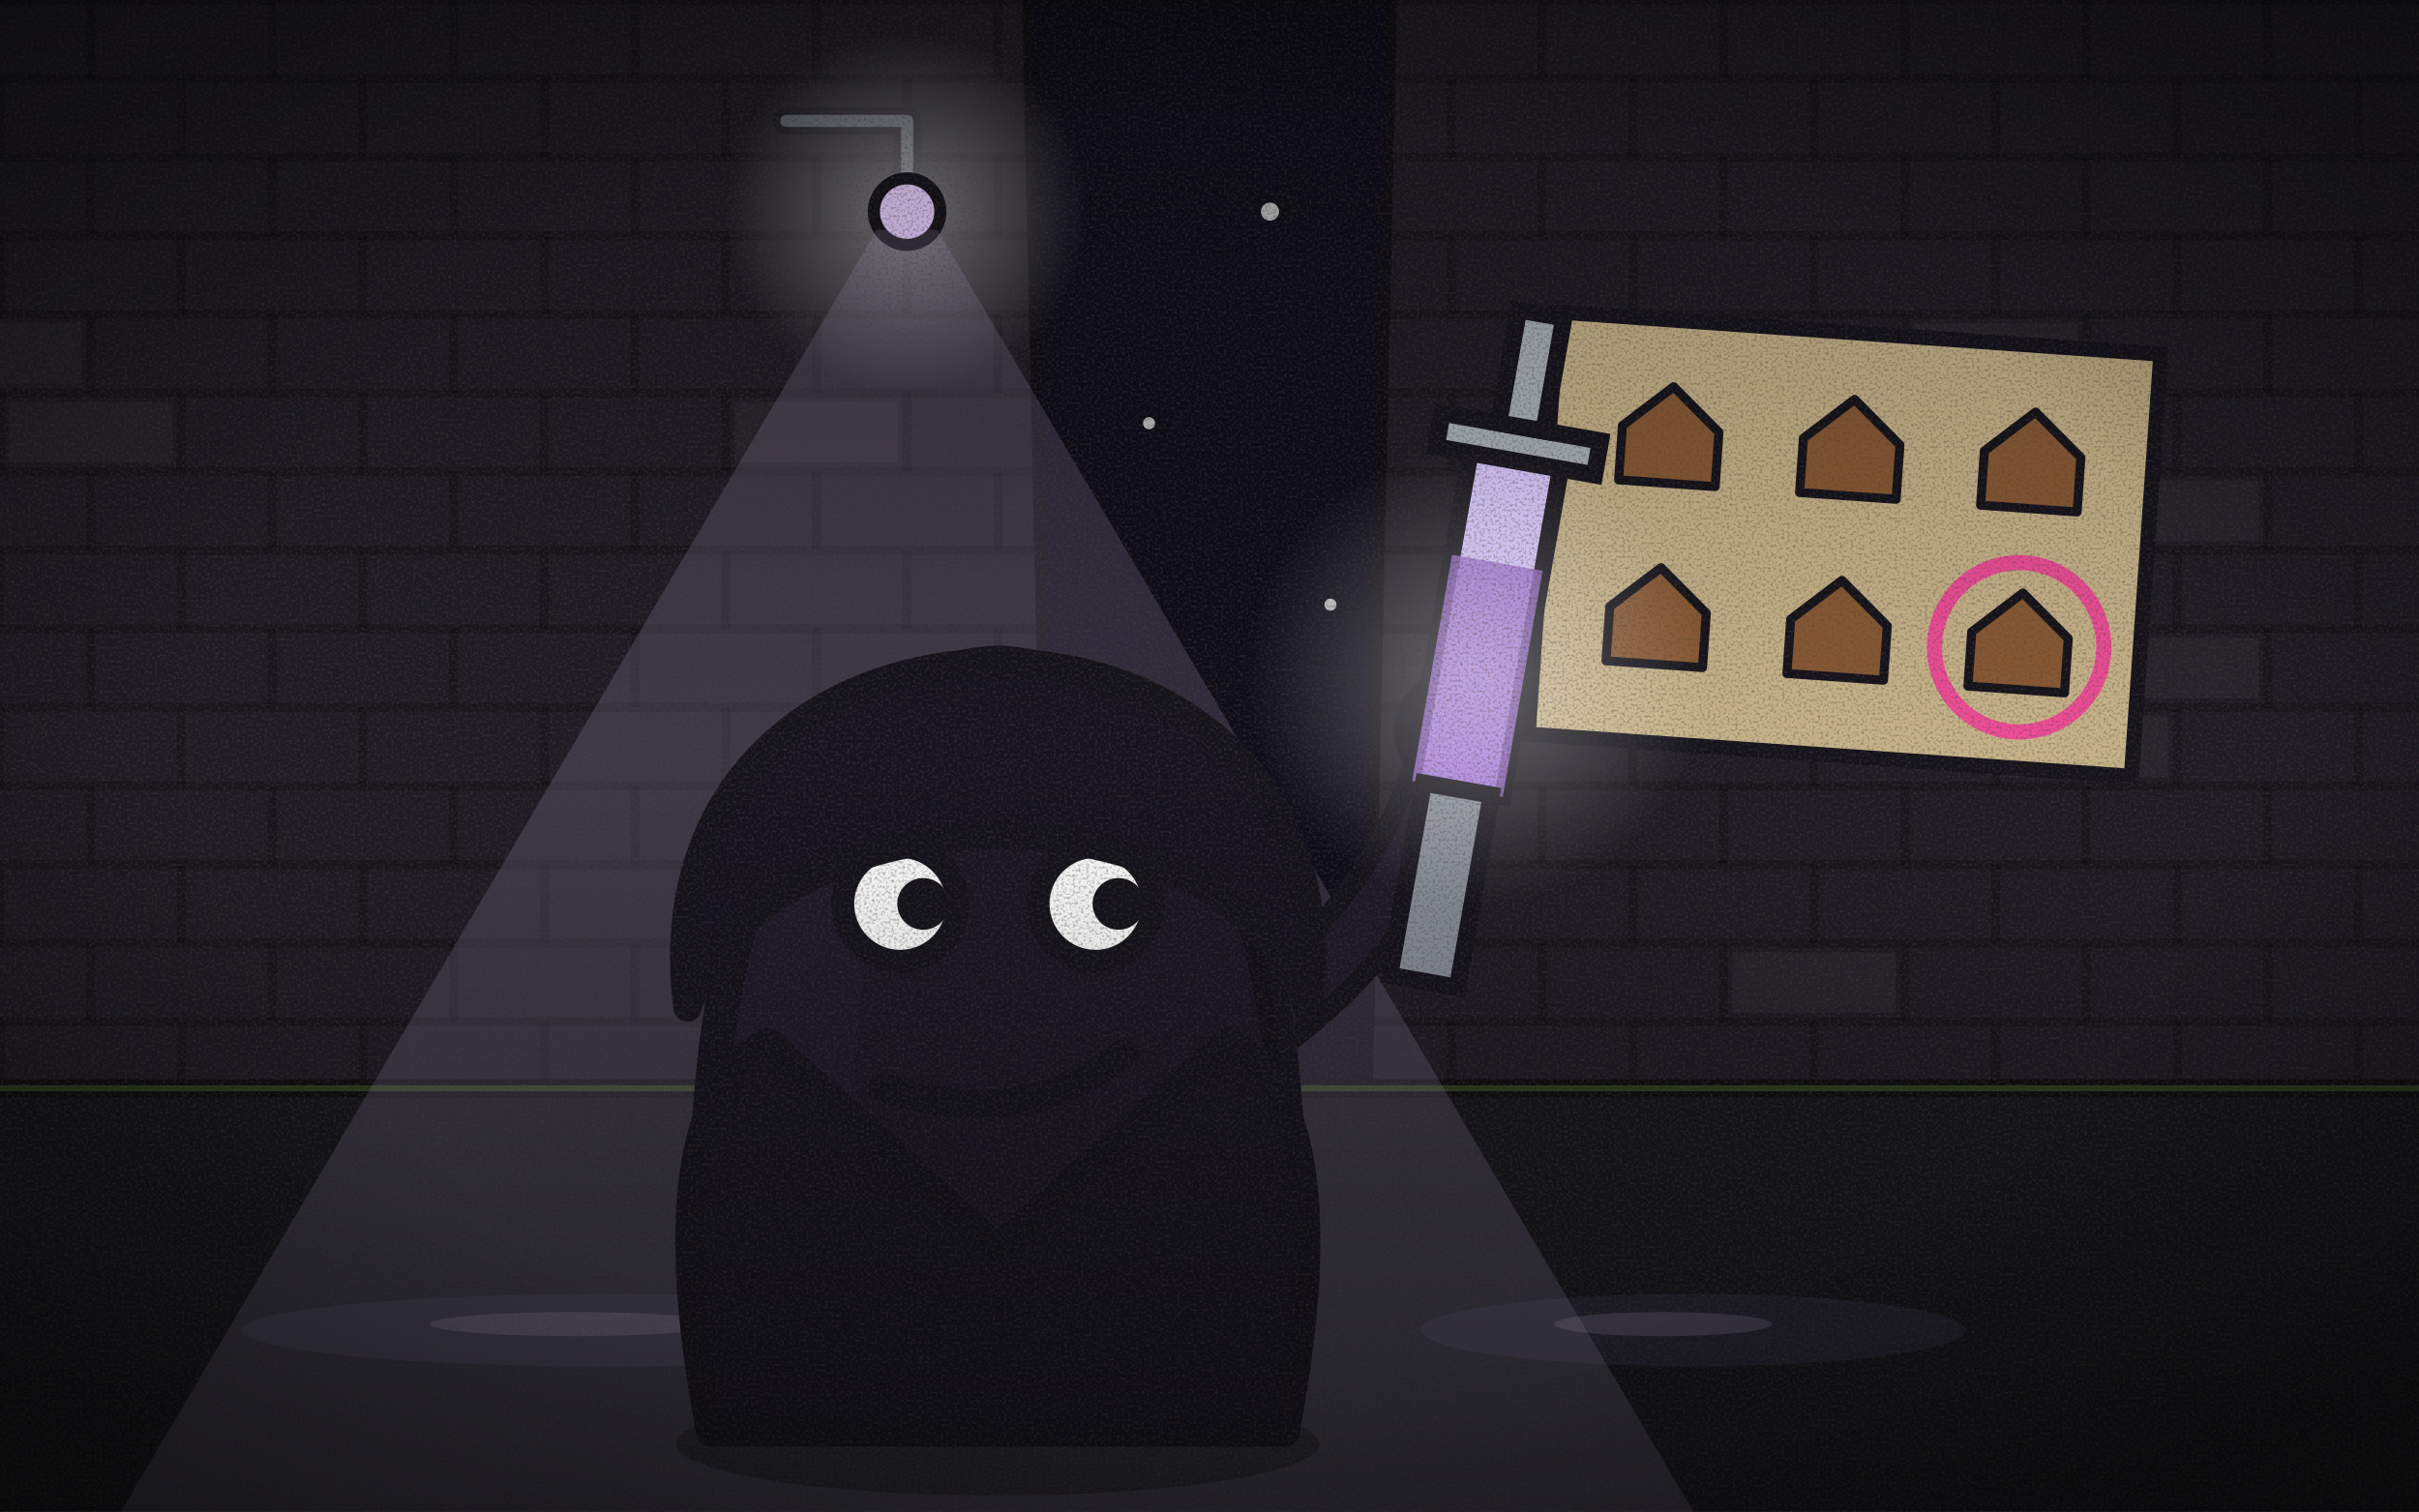
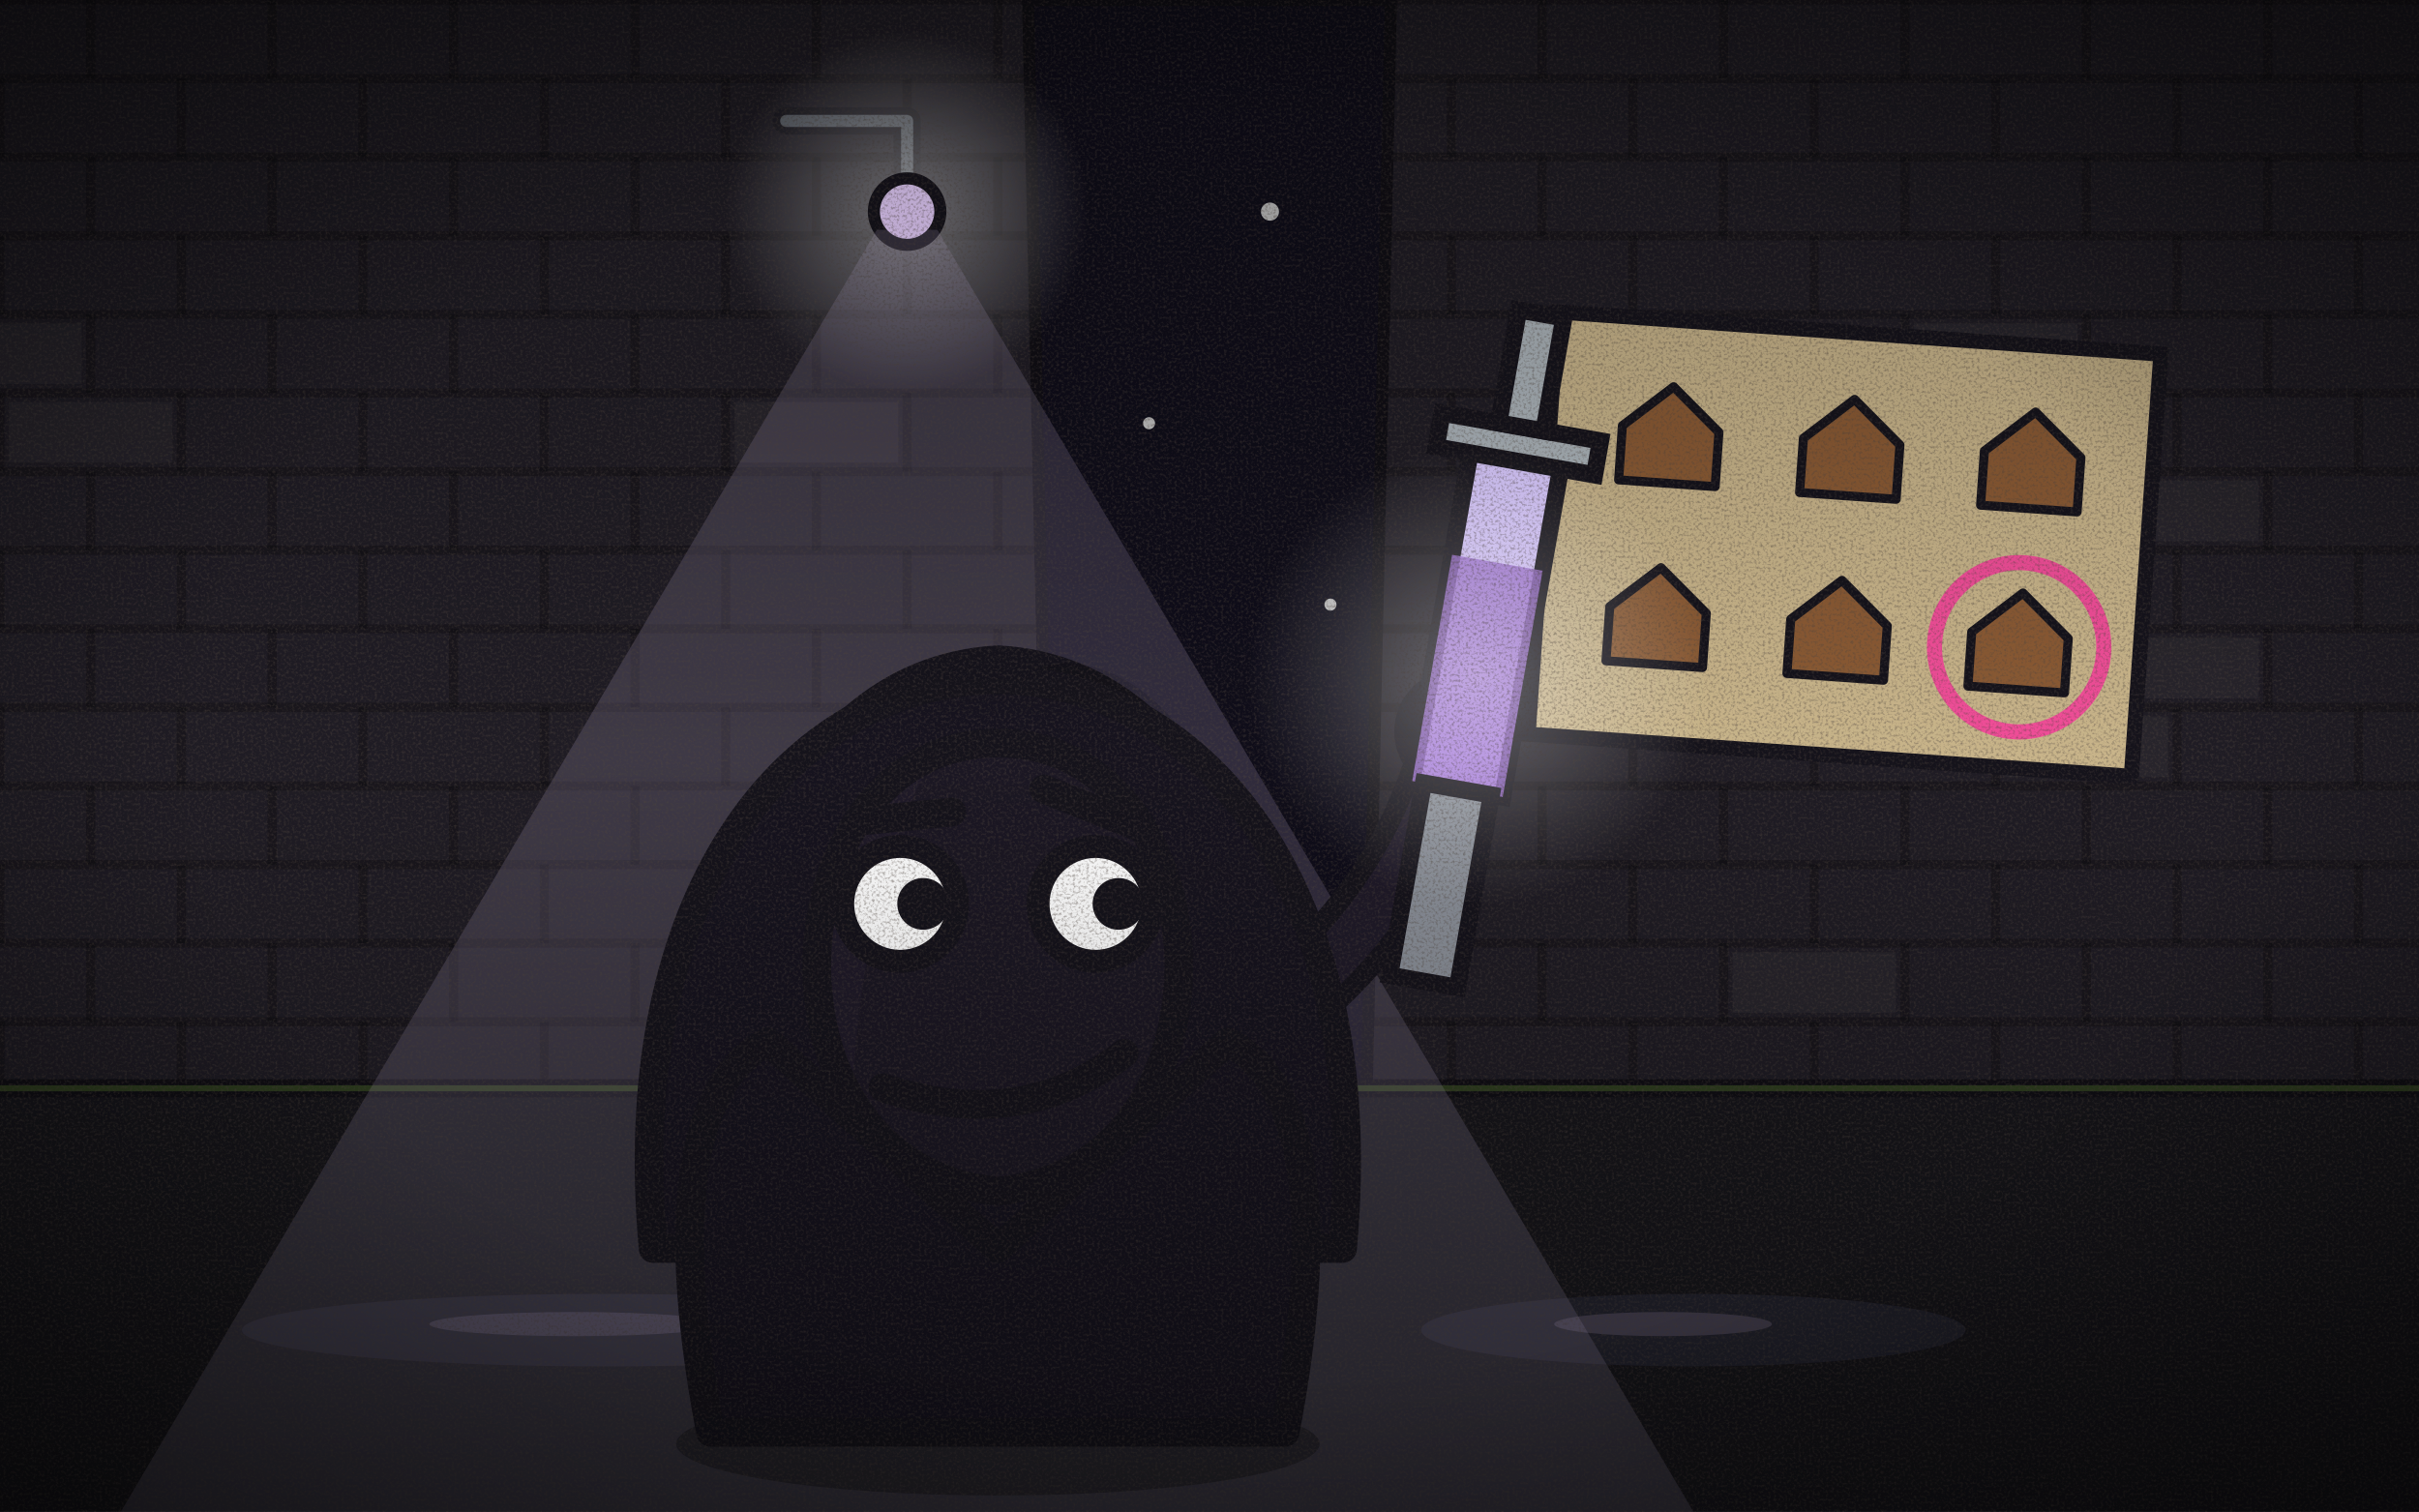
<svg xmlns="http://www.w3.org/2000/svg" width="800" height="500" viewBox="0 0 800 500" role="img" aria-label="A man with a syringe">
  <defs>
    <linearGradient id="vig" x1="0" y1="0" x2="0" y2="1">
      <stop offset="0" stop-color="#000" stop-opacity=".25" />
      <stop offset=".5" stop-color="#000" stop-opacity="0" />
      <stop offset="1" stop-color="#000" stop-opacity=".35" />
    </linearGradient>
    <radialGradient id="rvig" cx=".5" cy=".5" r=".75">
      <stop offset=".55" stop-color="#000" stop-opacity="0" />
      <stop offset="1" stop-color="#000" stop-opacity=".5" />
    </radialGradient>
    <radialGradient id="glow">
      <stop offset="0" stop-color="#fff" stop-opacity=".9" />
      <stop offset="1" stop-color="#fff" stop-opacity="0" />
    </radialGradient>
    <pattern id="tape" width="16" height="16" patternUnits="userSpaceOnUse" patternTransform="rotate(45)">
      <rect width="16" height="16" fill="#F4C542" />
      <rect width="8" height="16" fill="#1B1A22" />
    </pattern>
    <filter id="grain" x="0" y="0" width="100%" height="100%">
      <feTurbulence type="fractalNoise" baseFrequency="1.1" numOctaves="2" seed="16" />
      <feColorMatrix type="matrix" values="0 0 0 0 .08  0 0 0 0 .06  0 0 0 0 .05  0 0 0 -2.4 1.3" />
    </filter>
  </defs>
  <rect width="800" height="500" fill="#2a2630" />
  <line x1="0" y1="0" x2="800" y2="0" stroke="#000" stroke-width="3" opacity="0.22" />
  <line x1="-30" y1="0" x2="-30" y2="26" stroke="#000" stroke-width="3" opacity="0.22" />
  <line x1="30" y1="0" x2="30" y2="26" stroke="#000" stroke-width="3" opacity="0.22" />
  <line x1="90" y1="0" x2="90" y2="26" stroke="#000" stroke-width="3" opacity="0.22" />
  <line x1="150" y1="0" x2="150" y2="26" stroke="#000" stroke-width="3" opacity="0.22" />
  <line x1="210" y1="0" x2="210" y2="26" stroke="#000" stroke-width="3" opacity="0.22" />
  <line x1="270" y1="0" x2="270" y2="26" stroke="#000" stroke-width="3" opacity="0.22" />
  <line x1="330" y1="0" x2="330" y2="26" stroke="#000" stroke-width="3" opacity="0.22" />
  <line x1="390" y1="0" x2="390" y2="26" stroke="#000" stroke-width="3" opacity="0.22" />
  <line x1="450" y1="0" x2="450" y2="26" stroke="#000" stroke-width="3" opacity="0.22" />
  <line x1="510" y1="0" x2="510" y2="26" stroke="#000" stroke-width="3" opacity="0.22" />
  <line x1="570" y1="0" x2="570" y2="26" stroke="#000" stroke-width="3" opacity="0.22" />
  <line x1="630" y1="0" x2="630" y2="26" stroke="#000" stroke-width="3" opacity="0.22" />
  <line x1="690" y1="0" x2="690" y2="26" stroke="#000" stroke-width="3" opacity="0.22" />
  <line x1="750" y1="0" x2="750" y2="26" stroke="#000" stroke-width="3" opacity="0.22" />
  <line x1="810" y1="0" x2="810" y2="26" stroke="#000" stroke-width="3" opacity="0.22" />
  <line x1="0" y1="26" x2="800" y2="26" stroke="#000" stroke-width="3" opacity="0.22" />
  <line x1="-60" y1="26" x2="-60" y2="52" stroke="#000" stroke-width="3" opacity="0.22" />
  <line x1="0" y1="26" x2="0" y2="52" stroke="#000" stroke-width="3" opacity="0.22" />
  <line x1="60" y1="26" x2="60" y2="52" stroke="#000" stroke-width="3" opacity="0.22" />
  <line x1="120" y1="26" x2="120" y2="52" stroke="#000" stroke-width="3" opacity="0.22" />
  <line x1="180" y1="26" x2="180" y2="52" stroke="#000" stroke-width="3" opacity="0.22" />
  <line x1="240" y1="26" x2="240" y2="52" stroke="#000" stroke-width="3" opacity="0.22" />
  <line x1="300" y1="26" x2="300" y2="52" stroke="#000" stroke-width="3" opacity="0.22" />
  <line x1="360" y1="26" x2="360" y2="52" stroke="#000" stroke-width="3" opacity="0.22" />
  <line x1="420" y1="26" x2="420" y2="52" stroke="#000" stroke-width="3" opacity="0.22" />
  <line x1="480" y1="26" x2="480" y2="52" stroke="#000" stroke-width="3" opacity="0.22" />
  <line x1="540" y1="26" x2="540" y2="52" stroke="#000" stroke-width="3" opacity="0.22" />
  <line x1="600" y1="26" x2="600" y2="52" stroke="#000" stroke-width="3" opacity="0.22" />
  <line x1="660" y1="26" x2="660" y2="52" stroke="#000" stroke-width="3" opacity="0.22" />
  <line x1="720" y1="26" x2="720" y2="52" stroke="#000" stroke-width="3" opacity="0.22" />
  <line x1="780" y1="26" x2="780" y2="52" stroke="#000" stroke-width="3" opacity="0.22" />
  <line x1="0" y1="52" x2="800" y2="52" stroke="#000" stroke-width="3" opacity="0.22" />
  <line x1="-30" y1="52" x2="-30" y2="78" stroke="#000" stroke-width="3" opacity="0.22" />
  <line x1="30" y1="52" x2="30" y2="78" stroke="#000" stroke-width="3" opacity="0.22" />
  <line x1="90" y1="52" x2="90" y2="78" stroke="#000" stroke-width="3" opacity="0.22" />
  <line x1="150" y1="52" x2="150" y2="78" stroke="#000" stroke-width="3" opacity="0.22" />
  <line x1="210" y1="52" x2="210" y2="78" stroke="#000" stroke-width="3" opacity="0.22" />
  <line x1="270" y1="52" x2="270" y2="78" stroke="#000" stroke-width="3" opacity="0.22" />
  <line x1="330" y1="52" x2="330" y2="78" stroke="#000" stroke-width="3" opacity="0.22" />
  <line x1="390" y1="52" x2="390" y2="78" stroke="#000" stroke-width="3" opacity="0.22" />
  <line x1="450" y1="52" x2="450" y2="78" stroke="#000" stroke-width="3" opacity="0.22" />
  <line x1="510" y1="52" x2="510" y2="78" stroke="#000" stroke-width="3" opacity="0.22" />
  <line x1="570" y1="52" x2="570" y2="78" stroke="#000" stroke-width="3" opacity="0.22" />
  <line x1="630" y1="52" x2="630" y2="78" stroke="#000" stroke-width="3" opacity="0.22" />
  <line x1="690" y1="52" x2="690" y2="78" stroke="#000" stroke-width="3" opacity="0.22" />
  <line x1="750" y1="52" x2="750" y2="78" stroke="#000" stroke-width="3" opacity="0.22" />
  <line x1="810" y1="52" x2="810" y2="78" stroke="#000" stroke-width="3" opacity="0.22" />
  <rect x="813" y="55" width="54" height="20" fill="#fff" opacity=".05" />
  <line x1="0" y1="78" x2="800" y2="78" stroke="#000" stroke-width="3" opacity="0.22" />
  <line x1="-60" y1="78" x2="-60" y2="104" stroke="#000" stroke-width="3" opacity="0.22" />
  <line x1="0" y1="78" x2="0" y2="104" stroke="#000" stroke-width="3" opacity="0.22" />
  <line x1="60" y1="78" x2="60" y2="104" stroke="#000" stroke-width="3" opacity="0.22" />
  <line x1="120" y1="78" x2="120" y2="104" stroke="#000" stroke-width="3" opacity="0.22" />
  <line x1="180" y1="78" x2="180" y2="104" stroke="#000" stroke-width="3" opacity="0.22" />
  <line x1="240" y1="78" x2="240" y2="104" stroke="#000" stroke-width="3" opacity="0.22" />
  <line x1="300" y1="78" x2="300" y2="104" stroke="#000" stroke-width="3" opacity="0.22" />
  <line x1="360" y1="78" x2="360" y2="104" stroke="#000" stroke-width="3" opacity="0.22" />
  <line x1="420" y1="78" x2="420" y2="104" stroke="#000" stroke-width="3" opacity="0.22" />
  <line x1="480" y1="78" x2="480" y2="104" stroke="#000" stroke-width="3" opacity="0.22" />
  <line x1="540" y1="78" x2="540" y2="104" stroke="#000" stroke-width="3" opacity="0.22" />
  <line x1="600" y1="78" x2="600" y2="104" stroke="#000" stroke-width="3" opacity="0.22" />
  <line x1="660" y1="78" x2="660" y2="104" stroke="#000" stroke-width="3" opacity="0.22" />
  <line x1="720" y1="78" x2="720" y2="104" stroke="#000" stroke-width="3" opacity="0.22" />
  <line x1="780" y1="78" x2="780" y2="104" stroke="#000" stroke-width="3" opacity="0.22" />
  <line x1="0" y1="104" x2="800" y2="104" stroke="#000" stroke-width="3" opacity="0.22" />
  <line x1="-30" y1="104" x2="-30" y2="130" stroke="#000" stroke-width="3" opacity="0.22" />
  <rect x="-27" y="107" width="54" height="20" fill="#fff" opacity=".05" />
  <line x1="30" y1="104" x2="30" y2="130" stroke="#000" stroke-width="3" opacity="0.22" />
  <line x1="90" y1="104" x2="90" y2="130" stroke="#000" stroke-width="3" opacity="0.22" />
  <line x1="150" y1="104" x2="150" y2="130" stroke="#000" stroke-width="3" opacity="0.22" />
  <line x1="210" y1="104" x2="210" y2="130" stroke="#000" stroke-width="3" opacity="0.22" />
  <line x1="270" y1="104" x2="270" y2="130" stroke="#000" stroke-width="3" opacity="0.22" />
  <line x1="330" y1="104" x2="330" y2="130" stroke="#000" stroke-width="3" opacity="0.22" />
  <line x1="390" y1="104" x2="390" y2="130" stroke="#000" stroke-width="3" opacity="0.22" />
  <line x1="450" y1="104" x2="450" y2="130" stroke="#000" stroke-width="3" opacity="0.22" />
  <line x1="510" y1="104" x2="510" y2="130" stroke="#000" stroke-width="3" opacity="0.22" />
  <line x1="570" y1="104" x2="570" y2="130" stroke="#000" stroke-width="3" opacity="0.22" />
  <line x1="630" y1="104" x2="630" y2="130" stroke="#000" stroke-width="3" opacity="0.22" />
  <rect x="633" y="107" width="54" height="20" fill="#fff" opacity=".05" />
  <line x1="690" y1="104" x2="690" y2="130" stroke="#000" stroke-width="3" opacity="0.22" />
  <line x1="750" y1="104" x2="750" y2="130" stroke="#000" stroke-width="3" opacity="0.22" />
  <line x1="810" y1="104" x2="810" y2="130" stroke="#000" stroke-width="3" opacity="0.22" />
  <line x1="0" y1="130" x2="800" y2="130" stroke="#000" stroke-width="3" opacity="0.22" />
  <line x1="-60" y1="130" x2="-60" y2="156" stroke="#000" stroke-width="3" opacity="0.22" />
  <line x1="0" y1="130" x2="0" y2="156" stroke="#000" stroke-width="3" opacity="0.22" />
  <rect x="3" y="133" width="54" height="20" fill="#fff" opacity=".05" />
  <line x1="60" y1="130" x2="60" y2="156" stroke="#000" stroke-width="3" opacity="0.22" />
  <line x1="120" y1="130" x2="120" y2="156" stroke="#000" stroke-width="3" opacity="0.22" />
  <line x1="180" y1="130" x2="180" y2="156" stroke="#000" stroke-width="3" opacity="0.22" />
  <line x1="240" y1="130" x2="240" y2="156" stroke="#000" stroke-width="3" opacity="0.22" />
  <rect x="243" y="133" width="54" height="20" fill="#fff" opacity=".05" />
  <line x1="300" y1="130" x2="300" y2="156" stroke="#000" stroke-width="3" opacity="0.22" />
  <line x1="360" y1="130" x2="360" y2="156" stroke="#000" stroke-width="3" opacity="0.22" />
  <line x1="420" y1="130" x2="420" y2="156" stroke="#000" stroke-width="3" opacity="0.22" />
  <line x1="480" y1="130" x2="480" y2="156" stroke="#000" stroke-width="3" opacity="0.22" />
  <line x1="540" y1="130" x2="540" y2="156" stroke="#000" stroke-width="3" opacity="0.22" />
  <line x1="600" y1="130" x2="600" y2="156" stroke="#000" stroke-width="3" opacity="0.22" />
  <rect x="603" y="133" width="54" height="20" fill="#fff" opacity=".05" />
  <line x1="660" y1="130" x2="660" y2="156" stroke="#000" stroke-width="3" opacity="0.22" />
  <line x1="720" y1="130" x2="720" y2="156" stroke="#000" stroke-width="3" opacity="0.22" />
  <line x1="780" y1="130" x2="780" y2="156" stroke="#000" stroke-width="3" opacity="0.22" />
  <line x1="0" y1="156" x2="800" y2="156" stroke="#000" stroke-width="3" opacity="0.22" />
  <line x1="-30" y1="156" x2="-30" y2="182" stroke="#000" stroke-width="3" opacity="0.22" />
  <line x1="30" y1="156" x2="30" y2="182" stroke="#000" stroke-width="3" opacity="0.22" />
  <line x1="90" y1="156" x2="90" y2="182" stroke="#000" stroke-width="3" opacity="0.22" />
  <line x1="150" y1="156" x2="150" y2="182" stroke="#000" stroke-width="3" opacity="0.22" />
  <line x1="210" y1="156" x2="210" y2="182" stroke="#000" stroke-width="3" opacity="0.22" />
  <line x1="270" y1="156" x2="270" y2="182" stroke="#000" stroke-width="3" opacity="0.22" />
  <line x1="330" y1="156" x2="330" y2="182" stroke="#000" stroke-width="3" opacity="0.22" />
  <line x1="390" y1="156" x2="390" y2="182" stroke="#000" stroke-width="3" opacity="0.22" />
  <line x1="450" y1="156" x2="450" y2="182" stroke="#000" stroke-width="3" opacity="0.22" />
  <line x1="510" y1="156" x2="510" y2="182" stroke="#000" stroke-width="3" opacity="0.22" />
  <line x1="570" y1="156" x2="570" y2="182" stroke="#000" stroke-width="3" opacity="0.22" />
  <line x1="630" y1="156" x2="630" y2="182" stroke="#000" stroke-width="3" opacity="0.22" />
  <line x1="690" y1="156" x2="690" y2="182" stroke="#000" stroke-width="3" opacity="0.22" />
  <rect x="693" y="159" width="54" height="20" fill="#fff" opacity=".05" />
  <line x1="750" y1="156" x2="750" y2="182" stroke="#000" stroke-width="3" opacity="0.22" />
  <line x1="810" y1="156" x2="810" y2="182" stroke="#000" stroke-width="3" opacity="0.22" />
  <line x1="0" y1="182" x2="800" y2="182" stroke="#000" stroke-width="3" opacity="0.22" />
  <line x1="-60" y1="182" x2="-60" y2="208" stroke="#000" stroke-width="3" opacity="0.22" />
  <line x1="0" y1="182" x2="0" y2="208" stroke="#000" stroke-width="3" opacity="0.22" />
  <line x1="60" y1="182" x2="60" y2="208" stroke="#000" stroke-width="3" opacity="0.22" />
  <line x1="120" y1="182" x2="120" y2="208" stroke="#000" stroke-width="3" opacity="0.22" />
  <line x1="180" y1="182" x2="180" y2="208" stroke="#000" stroke-width="3" opacity="0.22" />
  <line x1="240" y1="182" x2="240" y2="208" stroke="#000" stroke-width="3" opacity="0.22" />
  <line x1="300" y1="182" x2="300" y2="208" stroke="#000" stroke-width="3" opacity="0.22" />
  <line x1="360" y1="182" x2="360" y2="208" stroke="#000" stroke-width="3" opacity="0.22" />
  <line x1="420" y1="182" x2="420" y2="208" stroke="#000" stroke-width="3" opacity="0.22" />
  <line x1="480" y1="182" x2="480" y2="208" stroke="#000" stroke-width="3" opacity="0.22" />
  <line x1="540" y1="182" x2="540" y2="208" stroke="#000" stroke-width="3" opacity="0.22" />
  <line x1="600" y1="182" x2="600" y2="208" stroke="#000" stroke-width="3" opacity="0.22" />
  <line x1="660" y1="182" x2="660" y2="208" stroke="#000" stroke-width="3" opacity="0.22" />
  <line x1="720" y1="182" x2="720" y2="208" stroke="#000" stroke-width="3" opacity="0.22" />
  <line x1="780" y1="182" x2="780" y2="208" stroke="#000" stroke-width="3" opacity="0.22" />
  <line x1="0" y1="208" x2="800" y2="208" stroke="#000" stroke-width="3" opacity="0.22" />
  <line x1="-30" y1="208" x2="-30" y2="234" stroke="#000" stroke-width="3" opacity="0.22" />
  <line x1="30" y1="208" x2="30" y2="234" stroke="#000" stroke-width="3" opacity="0.22" />
  <line x1="90" y1="208" x2="90" y2="234" stroke="#000" stroke-width="3" opacity="0.22" />
  <line x1="150" y1="208" x2="150" y2="234" stroke="#000" stroke-width="3" opacity="0.22" />
  <line x1="210" y1="208" x2="210" y2="234" stroke="#000" stroke-width="3" opacity="0.22" />
  <line x1="270" y1="208" x2="270" y2="234" stroke="#000" stroke-width="3" opacity="0.22" />
  <line x1="330" y1="208" x2="330" y2="234" stroke="#000" stroke-width="3" opacity="0.22" />
  <line x1="390" y1="208" x2="390" y2="234" stroke="#000" stroke-width="3" opacity="0.22" />
  <line x1="450" y1="208" x2="450" y2="234" stroke="#000" stroke-width="3" opacity="0.22" />
  <line x1="510" y1="208" x2="510" y2="234" stroke="#000" stroke-width="3" opacity="0.22" />
  <line x1="570" y1="208" x2="570" y2="234" stroke="#000" stroke-width="3" opacity="0.22" />
  <rect x="573" y="211" width="54" height="20" fill="#fff" opacity=".05" />
  <line x1="630" y1="208" x2="630" y2="234" stroke="#000" stroke-width="3" opacity="0.22" />
  <line x1="690" y1="208" x2="690" y2="234" stroke="#000" stroke-width="3" opacity="0.22" />
  <rect x="693" y="211" width="54" height="20" fill="#fff" opacity=".05" />
  <line x1="750" y1="208" x2="750" y2="234" stroke="#000" stroke-width="3" opacity="0.22" />
  <line x1="810" y1="208" x2="810" y2="234" stroke="#000" stroke-width="3" opacity="0.22" />
  <line x1="0" y1="234" x2="800" y2="234" stroke="#000" stroke-width="3" opacity="0.22" />
  <line x1="-60" y1="234" x2="-60" y2="260" stroke="#000" stroke-width="3" opacity="0.22" />
  <line x1="0" y1="234" x2="0" y2="260" stroke="#000" stroke-width="3" opacity="0.22" />
  <line x1="60" y1="234" x2="60" y2="260" stroke="#000" stroke-width="3" opacity="0.22" />
  <line x1="120" y1="234" x2="120" y2="260" stroke="#000" stroke-width="3" opacity="0.22" />
  <line x1="180" y1="234" x2="180" y2="260" stroke="#000" stroke-width="3" opacity="0.22" />
  <line x1="240" y1="234" x2="240" y2="260" stroke="#000" stroke-width="3" opacity="0.22" />
  <line x1="300" y1="234" x2="300" y2="260" stroke="#000" stroke-width="3" opacity="0.22" />
  <line x1="360" y1="234" x2="360" y2="260" stroke="#000" stroke-width="3" opacity="0.22" />
  <line x1="420" y1="234" x2="420" y2="260" stroke="#000" stroke-width="3" opacity="0.22" />
  <line x1="480" y1="234" x2="480" y2="260" stroke="#000" stroke-width="3" opacity="0.22" />
  <line x1="540" y1="234" x2="540" y2="260" stroke="#000" stroke-width="3" opacity="0.22" />
  <line x1="600" y1="234" x2="600" y2="260" stroke="#000" stroke-width="3" opacity="0.22" />
  <line x1="660" y1="234" x2="660" y2="260" stroke="#000" stroke-width="3" opacity="0.22" />
  <rect x="663" y="237" width="54" height="20" fill="#fff" opacity=".05" />
  <line x1="720" y1="234" x2="720" y2="260" stroke="#000" stroke-width="3" opacity="0.22" />
  <line x1="780" y1="234" x2="780" y2="260" stroke="#000" stroke-width="3" opacity="0.22" />
  <line x1="0" y1="260" x2="800" y2="260" stroke="#000" stroke-width="3" opacity="0.22" />
  <line x1="-30" y1="260" x2="-30" y2="286" stroke="#000" stroke-width="3" opacity="0.22" />
  <line x1="30" y1="260" x2="30" y2="286" stroke="#000" stroke-width="3" opacity="0.22" />
  <line x1="90" y1="260" x2="90" y2="286" stroke="#000" stroke-width="3" opacity="0.22" />
  <line x1="150" y1="260" x2="150" y2="286" stroke="#000" stroke-width="3" opacity="0.22" />
  <line x1="210" y1="260" x2="210" y2="286" stroke="#000" stroke-width="3" opacity="0.22" />
  <line x1="270" y1="260" x2="270" y2="286" stroke="#000" stroke-width="3" opacity="0.22" />
  <line x1="330" y1="260" x2="330" y2="286" stroke="#000" stroke-width="3" opacity="0.22" />
  <line x1="390" y1="260" x2="390" y2="286" stroke="#000" stroke-width="3" opacity="0.22" />
  <line x1="450" y1="260" x2="450" y2="286" stroke="#000" stroke-width="3" opacity="0.22" />
  <line x1="510" y1="260" x2="510" y2="286" stroke="#000" stroke-width="3" opacity="0.22" />
  <line x1="570" y1="260" x2="570" y2="286" stroke="#000" stroke-width="3" opacity="0.22" />
  <line x1="630" y1="260" x2="630" y2="286" stroke="#000" stroke-width="3" opacity="0.22" />
  <line x1="690" y1="260" x2="690" y2="286" stroke="#000" stroke-width="3" opacity="0.22" />
  <line x1="750" y1="260" x2="750" y2="286" stroke="#000" stroke-width="3" opacity="0.22" />
  <line x1="810" y1="260" x2="810" y2="286" stroke="#000" stroke-width="3" opacity="0.22" />
  <line x1="0" y1="286" x2="800" y2="286" stroke="#000" stroke-width="3" opacity="0.22" />
  <line x1="-60" y1="286" x2="-60" y2="312" stroke="#000" stroke-width="3" opacity="0.22" />
  <line x1="0" y1="286" x2="0" y2="312" stroke="#000" stroke-width="3" opacity="0.22" />
  <line x1="60" y1="286" x2="60" y2="312" stroke="#000" stroke-width="3" opacity="0.22" />
  <line x1="120" y1="286" x2="120" y2="312" stroke="#000" stroke-width="3" opacity="0.22" />
  <line x1="180" y1="286" x2="180" y2="312" stroke="#000" stroke-width="3" opacity="0.22" />
  <line x1="240" y1="286" x2="240" y2="312" stroke="#000" stroke-width="3" opacity="0.22" />
  <line x1="300" y1="286" x2="300" y2="312" stroke="#000" stroke-width="3" opacity="0.22" />
  <line x1="360" y1="286" x2="360" y2="312" stroke="#000" stroke-width="3" opacity="0.22" />
  <line x1="420" y1="286" x2="420" y2="312" stroke="#000" stroke-width="3" opacity="0.22" />
  <line x1="480" y1="286" x2="480" y2="312" stroke="#000" stroke-width="3" opacity="0.22" />
  <line x1="540" y1="286" x2="540" y2="312" stroke="#000" stroke-width="3" opacity="0.22" />
  <line x1="600" y1="286" x2="600" y2="312" stroke="#000" stroke-width="3" opacity="0.22" />
  <line x1="660" y1="286" x2="660" y2="312" stroke="#000" stroke-width="3" opacity="0.22" />
  <line x1="720" y1="286" x2="720" y2="312" stroke="#000" stroke-width="3" opacity="0.22" />
  <line x1="780" y1="286" x2="780" y2="312" stroke="#000" stroke-width="3" opacity="0.22" />
  <line x1="0" y1="312" x2="800" y2="312" stroke="#000" stroke-width="3" opacity="0.22" />
  <line x1="-30" y1="312" x2="-30" y2="338" stroke="#000" stroke-width="3" opacity="0.22" />
  <line x1="30" y1="312" x2="30" y2="338" stroke="#000" stroke-width="3" opacity="0.22" />
  <line x1="90" y1="312" x2="90" y2="338" stroke="#000" stroke-width="3" opacity="0.22" />
  <line x1="150" y1="312" x2="150" y2="338" stroke="#000" stroke-width="3" opacity="0.22" />
  <line x1="210" y1="312" x2="210" y2="338" stroke="#000" stroke-width="3" opacity="0.22" />
  <line x1="270" y1="312" x2="270" y2="338" stroke="#000" stroke-width="3" opacity="0.22" />
  <line x1="330" y1="312" x2="330" y2="338" stroke="#000" stroke-width="3" opacity="0.22" />
  <line x1="390" y1="312" x2="390" y2="338" stroke="#000" stroke-width="3" opacity="0.22" />
  <line x1="450" y1="312" x2="450" y2="338" stroke="#000" stroke-width="3" opacity="0.22" />
  <line x1="510" y1="312" x2="510" y2="338" stroke="#000" stroke-width="3" opacity="0.22" />
  <line x1="570" y1="312" x2="570" y2="338" stroke="#000" stroke-width="3" opacity="0.22" />
  <rect x="573" y="315" width="54" height="20" fill="#fff" opacity=".05" />
  <line x1="630" y1="312" x2="630" y2="338" stroke="#000" stroke-width="3" opacity="0.22" />
  <line x1="690" y1="312" x2="690" y2="338" stroke="#000" stroke-width="3" opacity="0.22" />
  <line x1="750" y1="312" x2="750" y2="338" stroke="#000" stroke-width="3" opacity="0.22" />
  <line x1="810" y1="312" x2="810" y2="338" stroke="#000" stroke-width="3" opacity="0.22" />
  <line x1="0" y1="338" x2="800" y2="338" stroke="#000" stroke-width="3" opacity="0.22" />
  <line x1="-60" y1="338" x2="-60" y2="364" stroke="#000" stroke-width="3" opacity="0.22" />
  <line x1="0" y1="338" x2="0" y2="364" stroke="#000" stroke-width="3" opacity="0.22" />
  <line x1="60" y1="338" x2="60" y2="364" stroke="#000" stroke-width="3" opacity="0.22" />
  <line x1="120" y1="338" x2="120" y2="364" stroke="#000" stroke-width="3" opacity="0.22" />
  <line x1="180" y1="338" x2="180" y2="364" stroke="#000" stroke-width="3" opacity="0.22" />
  <line x1="240" y1="338" x2="240" y2="364" stroke="#000" stroke-width="3" opacity="0.22" />
  <rect x="243" y="341" width="54" height="20" fill="#fff" opacity=".05" />
  <line x1="300" y1="338" x2="300" y2="364" stroke="#000" stroke-width="3" opacity="0.22" />
  <line x1="360" y1="338" x2="360" y2="364" stroke="#000" stroke-width="3" opacity="0.22" />
  <line x1="420" y1="338" x2="420" y2="364" stroke="#000" stroke-width="3" opacity="0.22" />
  <line x1="480" y1="338" x2="480" y2="364" stroke="#000" stroke-width="3" opacity="0.22" />
  <line x1="540" y1="338" x2="540" y2="364" stroke="#000" stroke-width="3" opacity="0.22" />
  <line x1="600" y1="338" x2="600" y2="364" stroke="#000" stroke-width="3" opacity="0.22" />
  <line x1="660" y1="338" x2="660" y2="364" stroke="#000" stroke-width="3" opacity="0.22" />
  <line x1="720" y1="338" x2="720" y2="364" stroke="#000" stroke-width="3" opacity="0.22" />
  <line x1="780" y1="338" x2="780" y2="364" stroke="#000" stroke-width="3" opacity="0.22" />
  <line x1="0" y1="364" x2="800" y2="364" stroke="#000" stroke-width="3" opacity="0.22" />
  <line x1="-30" y1="364" x2="-30" y2="390" stroke="#000" stroke-width="3" opacity="0.22" />
  <line x1="30" y1="364" x2="30" y2="390" stroke="#000" stroke-width="3" opacity="0.22" />
  <line x1="90" y1="364" x2="90" y2="390" stroke="#000" stroke-width="3" opacity="0.22" />
  <line x1="150" y1="364" x2="150" y2="390" stroke="#000" stroke-width="3" opacity="0.22" />
  <line x1="210" y1="364" x2="210" y2="390" stroke="#000" stroke-width="3" opacity="0.22" />
  <line x1="270" y1="364" x2="270" y2="390" stroke="#000" stroke-width="3" opacity="0.22" />
  <line x1="330" y1="364" x2="330" y2="390" stroke="#000" stroke-width="3" opacity="0.22" />
  <line x1="390" y1="364" x2="390" y2="390" stroke="#000" stroke-width="3" opacity="0.22" />
  <line x1="450" y1="364" x2="450" y2="390" stroke="#000" stroke-width="3" opacity="0.22" />
  <line x1="510" y1="364" x2="510" y2="390" stroke="#000" stroke-width="3" opacity="0.22" />
  <line x1="570" y1="364" x2="570" y2="390" stroke="#000" stroke-width="3" opacity="0.22" />
  <line x1="630" y1="364" x2="630" y2="390" stroke="#000" stroke-width="3" opacity="0.22" />
  <line x1="690" y1="364" x2="690" y2="390" stroke="#000" stroke-width="3" opacity="0.22" />
  <line x1="750" y1="364" x2="750" y2="390" stroke="#000" stroke-width="3" opacity="0.22" />
  <line x1="810" y1="364" x2="810" y2="390" stroke="#000" stroke-width="3" opacity="0.22" />
  <path d="M340 0 L460 0 L452 360 L348 360Z" fill="#141222" stroke="#15131b" stroke-width="4" stroke-linejoin="round" />
  <circle cx="420" cy="70" r="3" fill="#fff" />
  <circle cx="380" cy="140" r="2" fill="#fff" />
  <circle cx="440" cy="200" r="2" fill="#fff" />
  <path d="M-6 360 L806 360 L806 506 L-6 506Z" fill="#1f1d24" stroke="#15131b" stroke-width="6" stroke-linejoin="round" />
  <path d="M-6 360 L806 360" stroke="#9BE84B" stroke-width="2" opacity=".3" />
  <ellipse cx="200" cy="440" rx="120" ry="12" fill="#3a3a50" opacity=".6" />
  <ellipse cx="190" cy="438" rx="48" ry="4" fill="#e8d0ff" opacity=".25" />
  <ellipse cx="560" cy="440" rx="90" ry="12" fill="#3a3a50" opacity=".6" />
  <ellipse cx="550" cy="438" rx="36" ry="4" fill="#e8d0ff" opacity=".25" />
  <rect width="800" height="500" fill="#000" opacity=".25" />
  <path d="M260 40 L300 40 L300 58" fill="none" stroke="#15131b" stroke-width="9" stroke-linecap="round" stroke-linejoin="round" />
  <path d="M260 40 L300 40 L300 58" fill="none" stroke="#5a5f68" stroke-width="4" stroke-linecap="round" stroke-linejoin="round" />
  <circle cx="300" cy="70" r="60" fill="url(#glow)" opacity=".5" />
  <circle cx="300" cy="70" r="11" fill="#e8d0ff" stroke="#15131b" stroke-width="4" />
  <path d="M290 76 L310 76 L560.0 500 L40.0 500Z" fill="#e8d0ff" opacity="0.16" />
  <g transform="translate(610 180) rotate(4) scale(1 1)">
    <rect x="-100" y="-70" width="200" height="140" fill="#c8b48a" stroke="#15131b" stroke-width="5" />
    <g transform="translate(-60 -30) scale(1 1)">
      <path d="M-16 14 L-16 -4 L0 -18 L16 -4 L16 14Z" fill="#8a5a34" stroke="#15131b" stroke-width="3" stroke-linejoin="round" />
    </g>
    <g transform="translate(0 -30) scale(1 1)">
      <path d="M-16 14 L-16 -4 L0 -18 L16 -4 L16 14Z" fill="#8a5a34" stroke="#15131b" stroke-width="3" stroke-linejoin="round" />
    </g>
    <g transform="translate(60 -30) scale(1 1)">
      <path d="M-16 14 L-16 -4 L0 -18 L16 -4 L16 14Z" fill="#8a5a34" stroke="#15131b" stroke-width="3" stroke-linejoin="round" />
    </g>
    <g transform="translate(-60 30) scale(1 1)">
      <path d="M-16 14 L-16 -4 L0 -18 L16 -4 L16 14Z" fill="#8a5a34" stroke="#15131b" stroke-width="3" stroke-linejoin="round" />
    </g>
    <g transform="translate(0 30) scale(1 1)">
      <path d="M-16 14 L-16 -4 L0 -18 L16 -4 L16 14Z" fill="#8a5a34" stroke="#15131b" stroke-width="3" stroke-linejoin="round" />
    </g>
    <g transform="translate(60 30) scale(1 1)">
      <path d="M-16 14 L-16 -4 L0 -18 L16 -4 L16 14Z" fill="#8a5a34" stroke="#15131b" stroke-width="3" stroke-linejoin="round" />
    </g>
    <circle cx="60" cy="30" r="28" fill="none" stroke="#F04E98" stroke-width="5" />
  </g>
  <g transform="translate(330 470) scale(1.9 1.9)">
    <ellipse cx="0" cy="4" rx="56" ry="9" fill="#000" opacity=".3" />
    <path d="M30 -60 Q70 -80 80 -120" fill="none" stroke="#15131b" stroke-width="15" stroke-linecap="round" stroke-linejoin="round" />
    <path d="M30 -60 Q70 -80 80 -120" fill="none" stroke="#1f1a28" stroke-width="8" stroke-linecap="round" stroke-linejoin="round" />
    <circle cx="80" cy="-120" r="9" fill="#1f1a28" stroke="#15131b" stroke-width="4" />
    <g transform="translate(80 -110) scale(1 1)">
      <g transform="translate(0 0) rotate(10) scale(1 1)">
        <rect x="-8" y="-60" width="16" height="60" fill="#d8c8ff" stroke="#15131b" stroke-width="3" />
        <rect x="-8" y="-40" width="16" height="40" fill="#9a6ad0" stroke="#15131b" stroke-width="0" opacity=".8" />
        <rect x="-14" y="-64" width="28" height="6" fill="#aab2b8" stroke="#15131b" stroke-width="3" />
        <rect x="-4" y="-84" width="8" height="20" fill="#aab2b8" stroke="#15131b" stroke-width="3" />
        <rect x="-6" y="0" width="12" height="34" fill="#8a8f98" stroke="#15131b" stroke-width="3" />
        <circle cx="0" cy="-20" r="40" fill="url(#glow)" opacity=".4" />
      </g>
    </g>
    <path d="M-48.0 0 C-58.0 -80.0 -38.0 -130.0 0 -132.0 C38.0 -130.0 58.0 -80.0 48.0 0Z" fill="#1f1a28" stroke="#15131b" stroke-width="6" stroke-linejoin="round" />
    <path d="M-48.0 0 C-58.0 -80.0 -38.0 -130.0 0 -132.0 C38.0 -130.0 58.0 -80.0 48.0 0Z" fill="#000" opacity=".12" transform="translate(12.0 0) scale(.75 1)" />
    <circle cx="-17" cy="-90" r="10" fill="#fff" stroke="#15131b" stroke-width="4" />
    <circle cx="-13" cy="-90" r="4.5" fill="#15131b" />
    <circle cx="17" cy="-90" r="10" fill="#fff" stroke="#15131b" stroke-width="4" />
    <circle cx="21" cy="-90" r="4.5" fill="#15131b" />
    <line x1="-28" y1="-104" x2="-8" y2="-106" stroke="#15131b" stroke-width="5" stroke-linecap="round" />
    <line x1="8" y1="-110" x2="28" y2="-102" stroke="#15131b" stroke-width="5" stroke-linecap="round" />
    <path d="M-20 -58 Q4 -50 22 -64" transform="translate(0 0)" fill="none" stroke="#15131b" stroke-width="5" stroke-linecap="round" />
-     <path d="M-54 -72.0 C-64 -152.0 64 -152.0 54 -72.0 C40 -112.0 -40 -112.0 -54 -72.0Z" fill="#16131e" stroke="#15131b" stroke-width="5" stroke-linejoin="round" />
+     <path d="M-60 -30 C-72 -162.0 72 -162.0 60 -30 Z M0 -118.0 C-40 -118.0 -44 -44 0 -40 C44 -44 40 -118.0 0 -118.0Z" fill="#16131e" fill-rule="evenodd" stroke="#15131b" stroke-width="5" stroke-linejoin="round" />
    <path d="M-50 2 C-58 -40 -52 -60 -40 -66 L0 -30 L40 -66 C52 -60 58 -40 50 2Z" fill="#16131e" stroke="#15131b" stroke-width="5" stroke-linejoin="round" />
  </g>
  <rect width="800" height="500" filter="url(#grain)" opacity=".45" />
  <rect width="800" height="500" fill="url(#vig)" />
  <rect width="800" height="500" fill="url(#rvig)" />
</svg>
